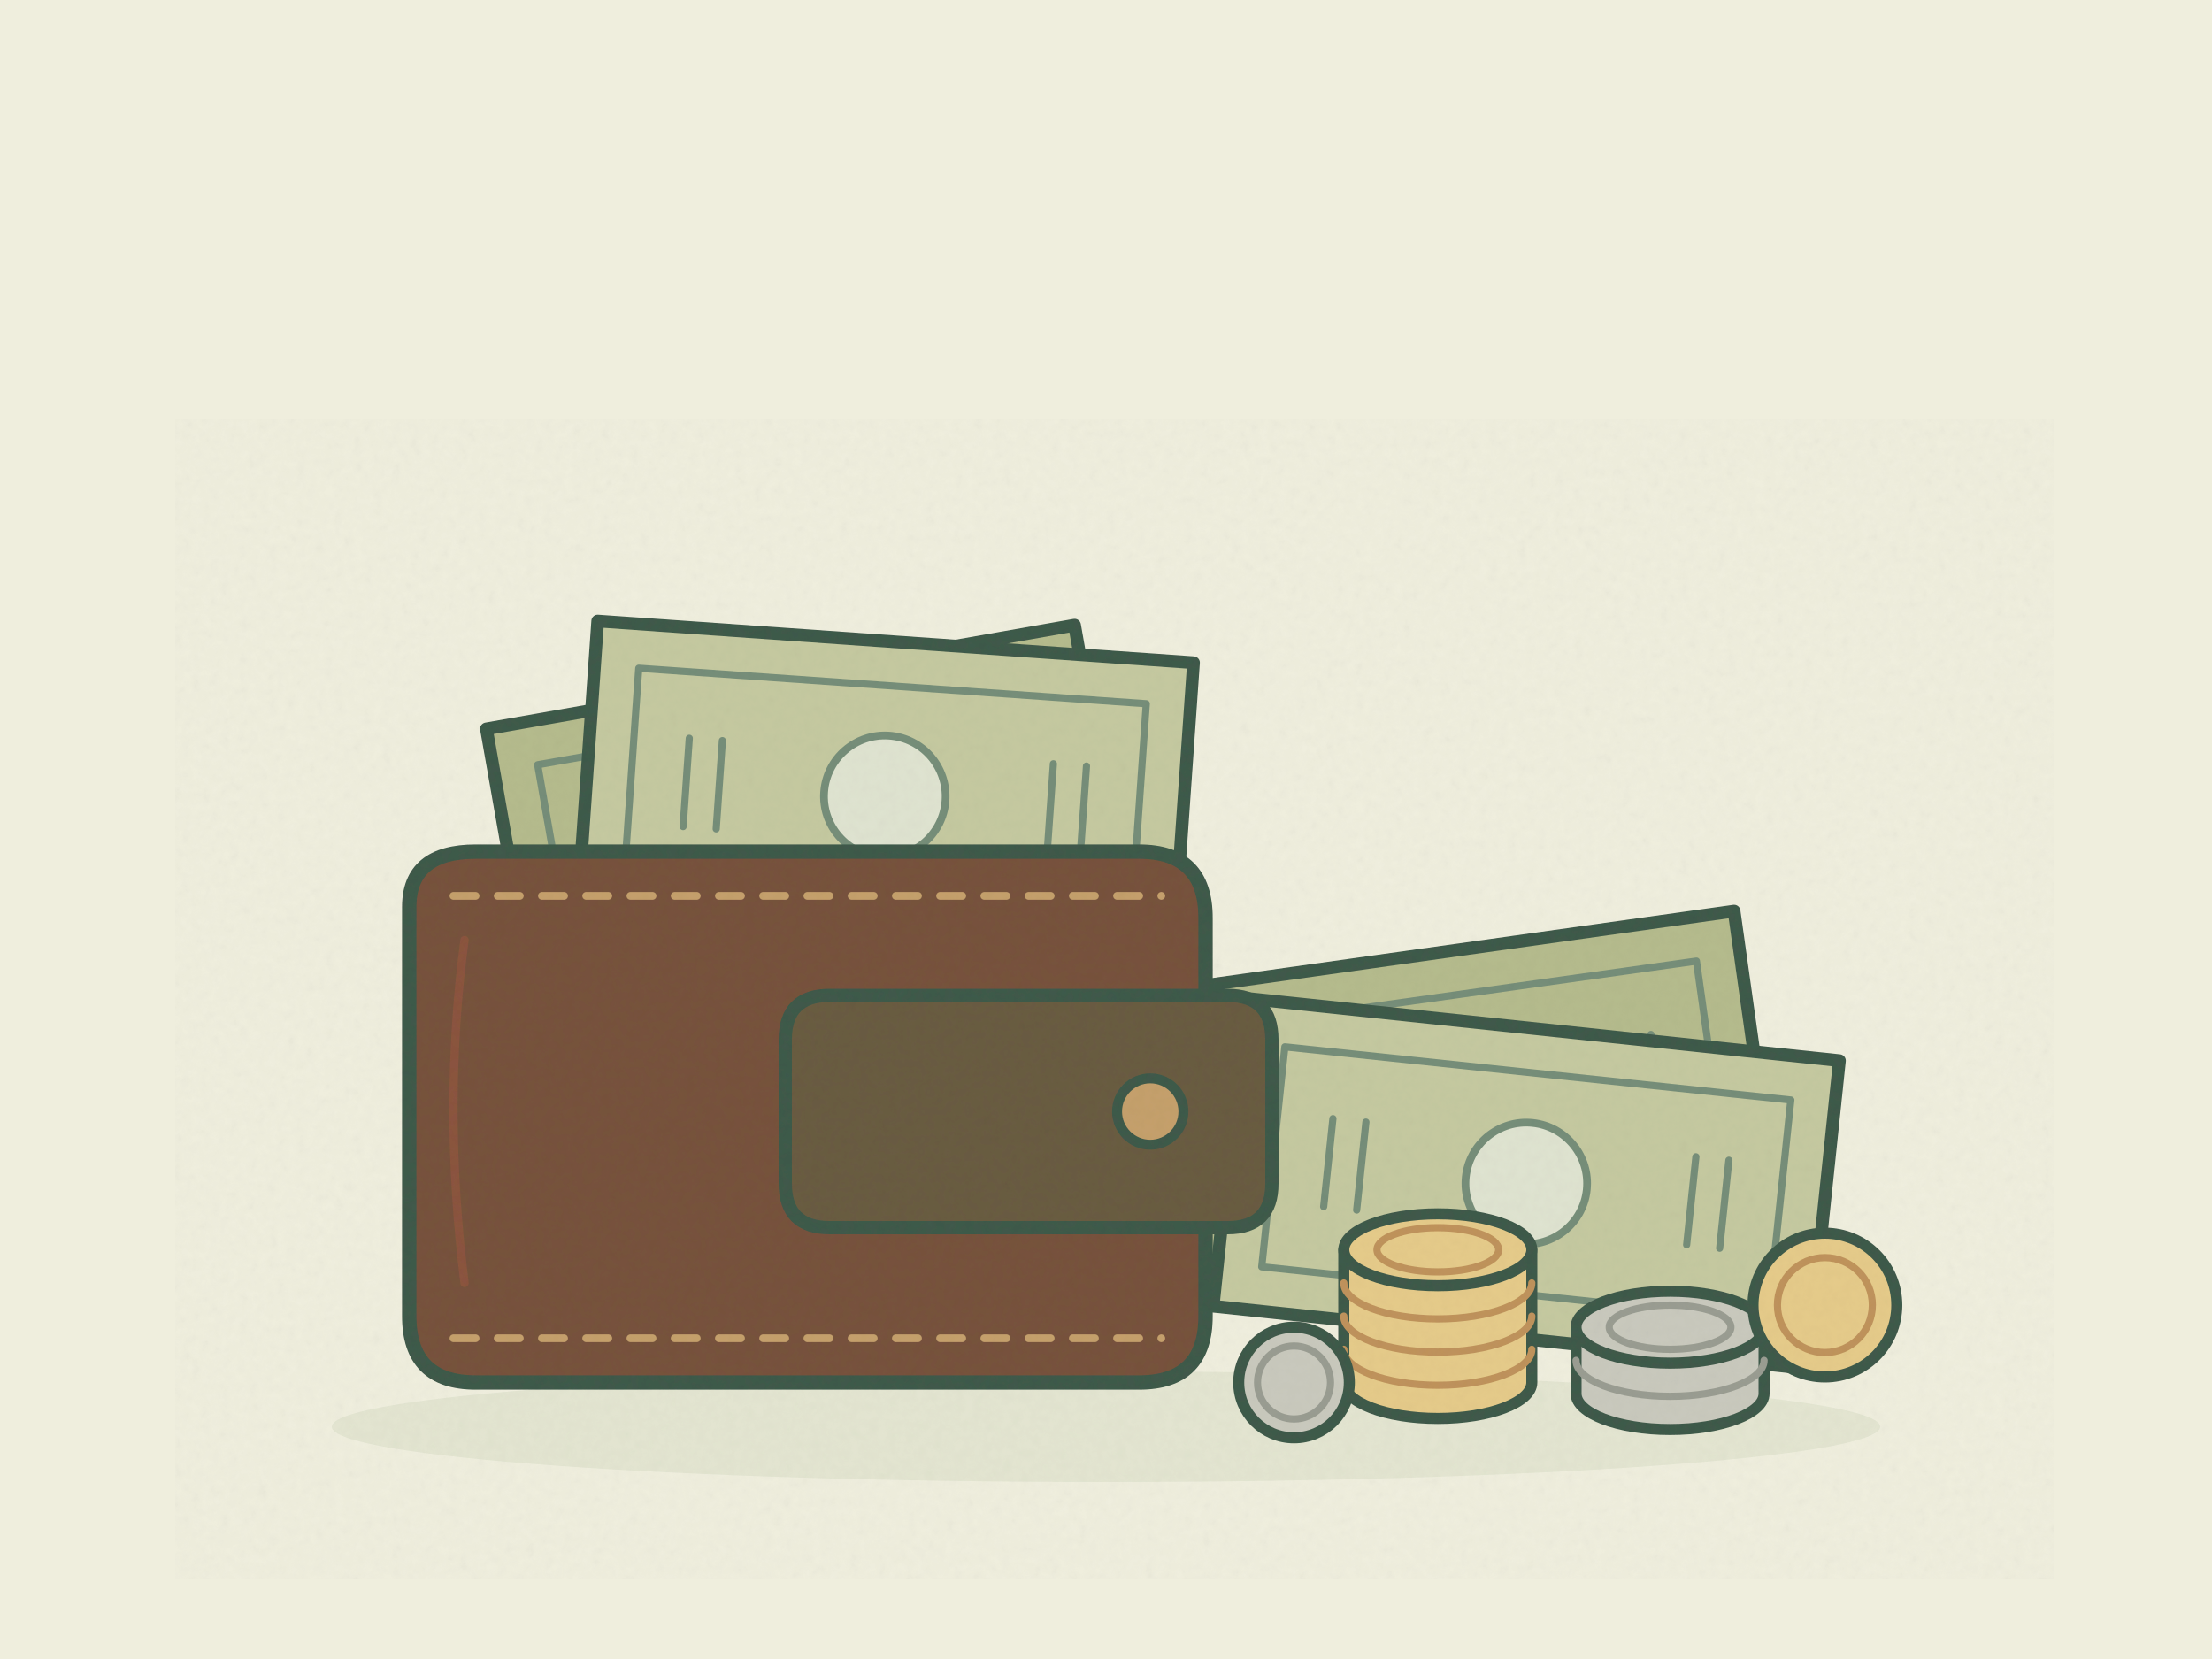
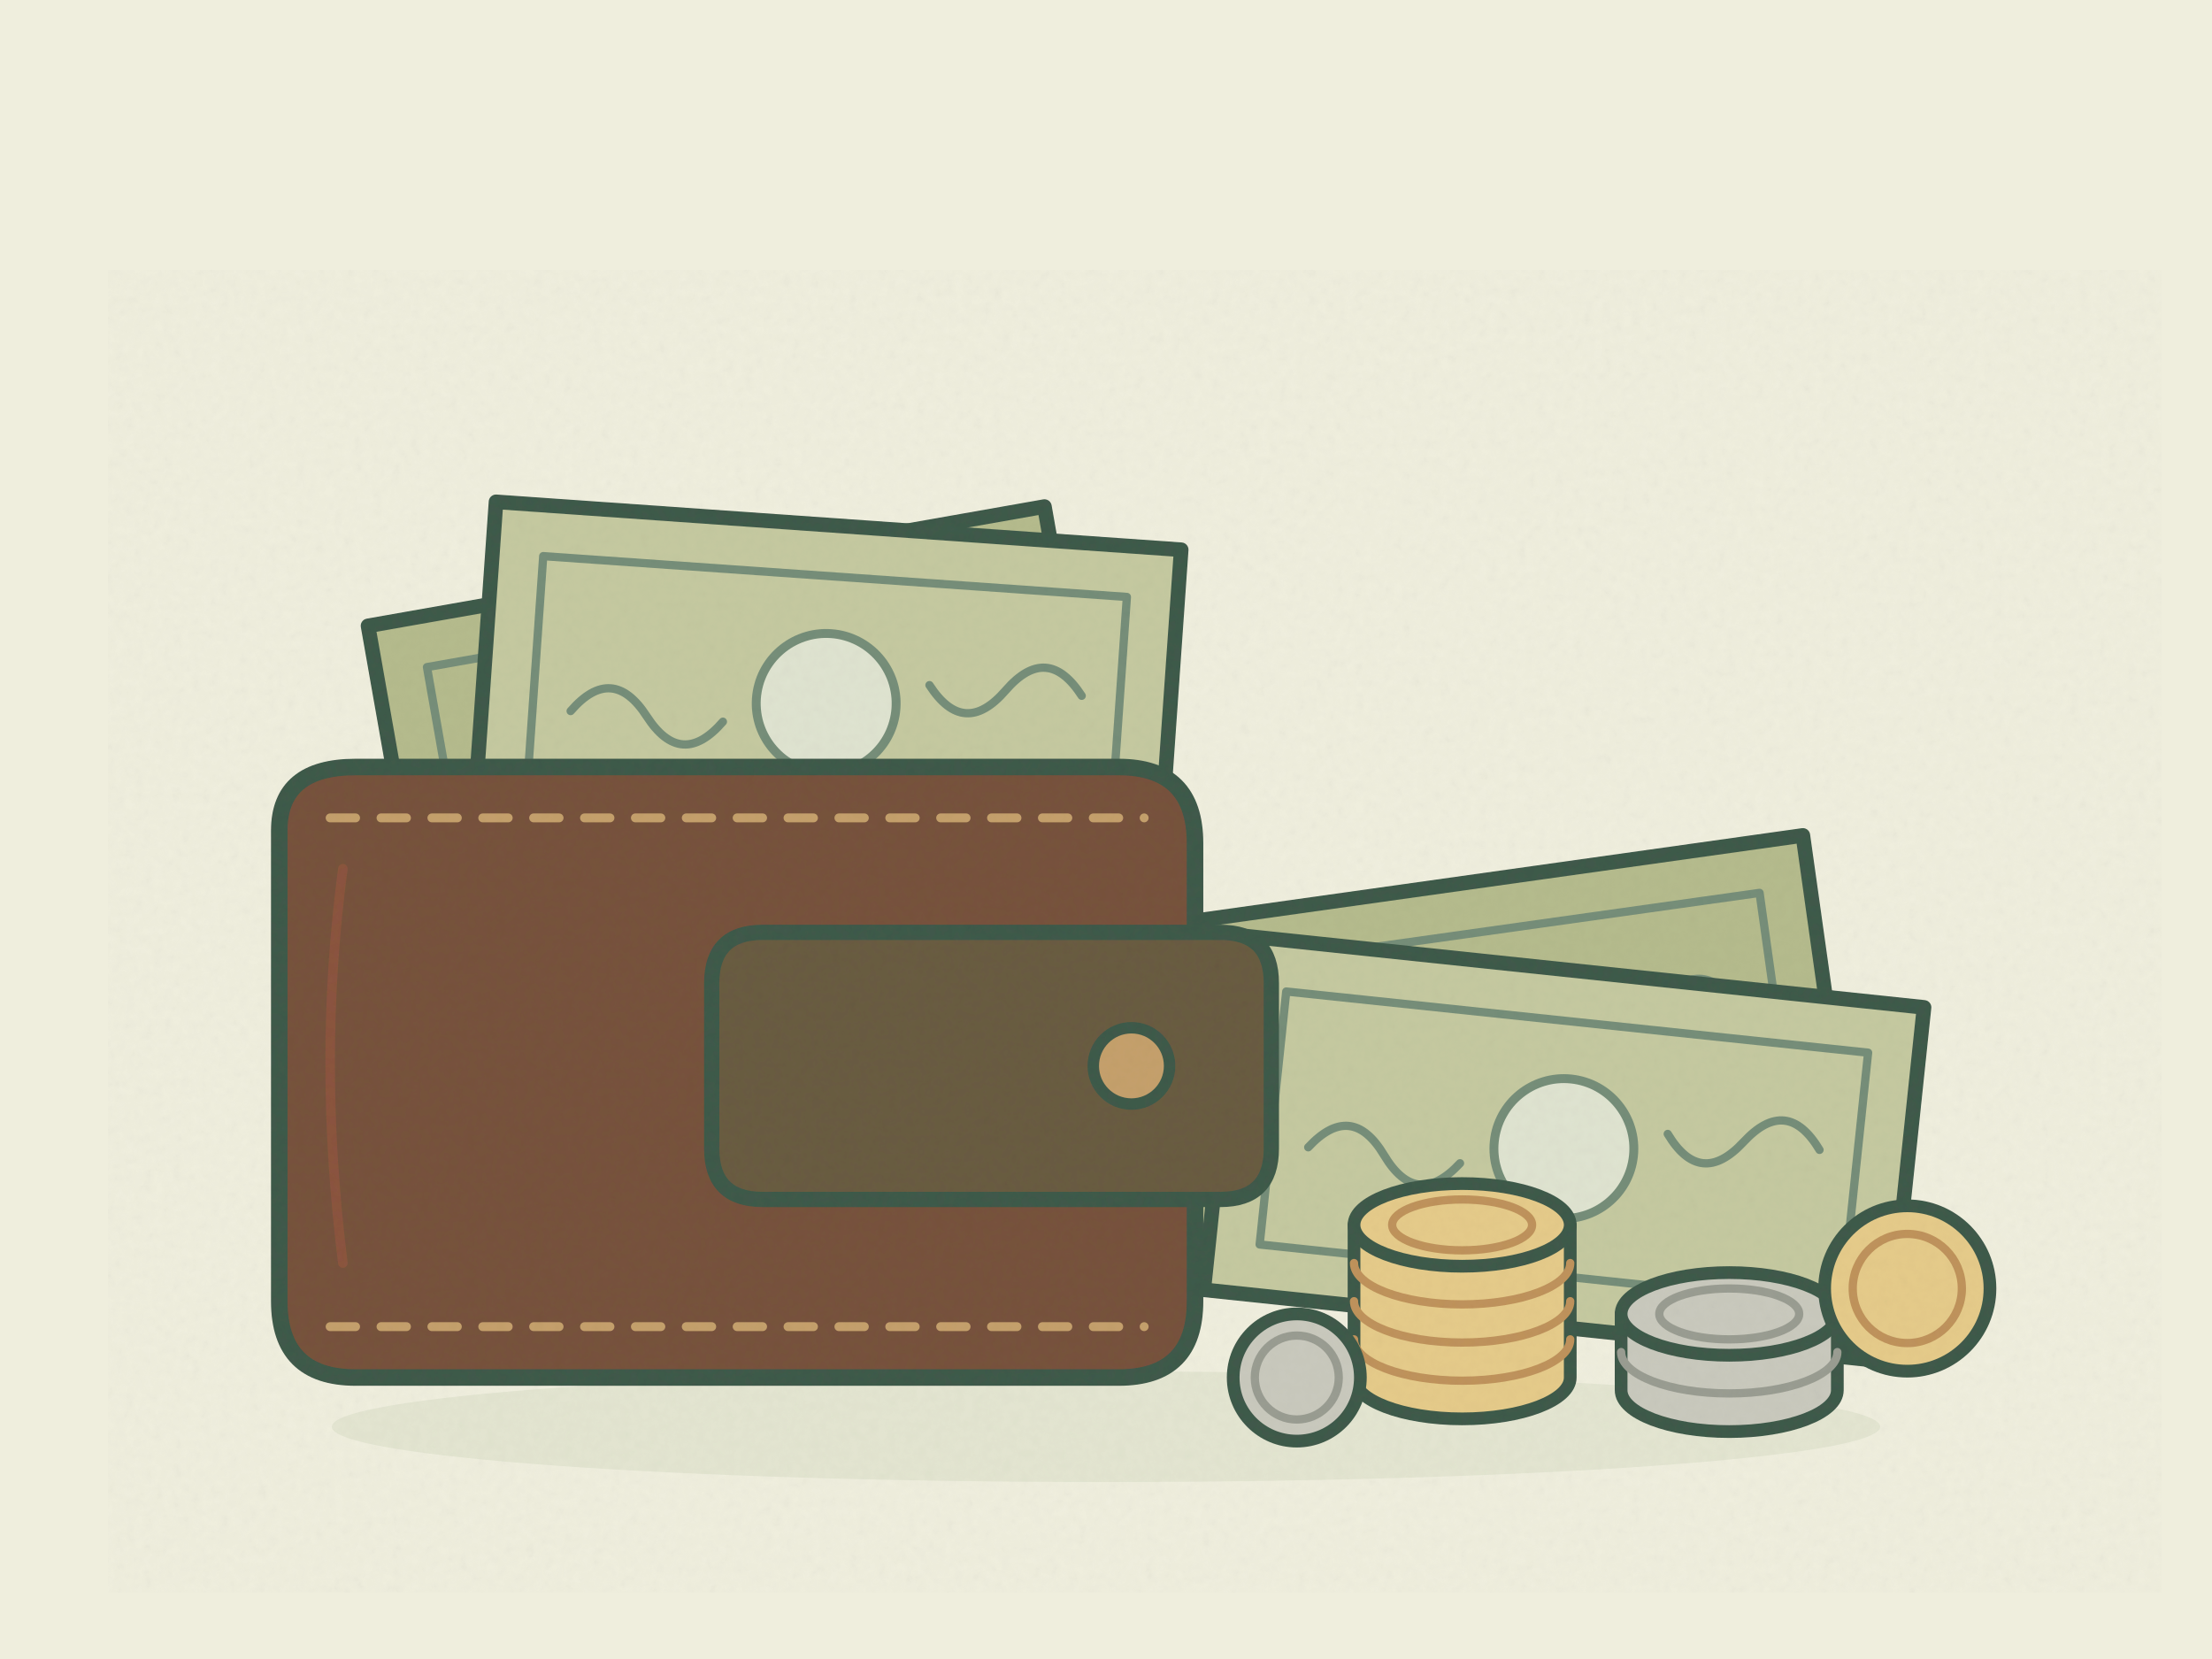
<svg xmlns="http://www.w3.org/2000/svg" width="400" height="300" viewBox="0 0 400 300">
  <defs>
    <filter id="grain">
      <feTurbulence type="fractalNoise" baseFrequency="0.58" numOctaves="3" stitchTiles="stitch" />
      <feColorMatrix type="saturate" values="0" />
      <feComponentTransfer>
        <feFuncA type="linear" slope="0.08" />
      </feComponentTransfer>
      <feBlend mode="multiply" in2="SourceGraphic" />
    </filter>
  </defs>
  <rect width="400" height="300" fill="#efeedd" />
  <g filter="url(#grain)">
    <ellipse cx="200" cy="258" rx="140" ry="10" fill="#dce0ca" opacity=".66" />
    <g stroke="#405a4b" stroke-linecap="round" stroke-linejoin="round">
-       <g transform="translate(264 200) rotate(-8)">
-         <path d="M-54 -28H54V28H-54Z" fill="#b5bb8d" stroke-width="2.3" />
-         <path d="M-46 -20H46V20H-46Z" fill="none" stroke="#768e79" stroke-width="1.3" />
-         <circle cx="0" cy="0" r="11" fill="#dfe3d0" stroke="#768e79" stroke-width="1.4" />
-         <path d="M-36 -8V8M-30 -8V8M30 -8V8M36 -8V8" fill="none" stroke="#768e79" stroke-width="1.3" />
+       <g transform="translate(200 256) scale(1.15) translate(-204 -256)">
+         <g transform="translate(264 200) rotate(-8)">
+           <path d="M-54 -28H54V28H-54Z" fill="#b5bb8d" stroke-width="2.3" />
+           <path d="M-46 -20H46V20H-46Z" fill="none" stroke="#768e79" stroke-width="1.3" />
+           <circle cx="0" cy="0" r="11" fill="#dfe3d0" stroke="#768e79" stroke-width="1.4" />
+           <path d="M-40 4Q-34 -4 -28 4T-16 4M16 -4Q22 4 28 -4T40 -4" fill="none" stroke="#768e79" stroke-width="1.3" />
+         </g>
+         <g transform="translate(276 214) rotate(6)">
+           <path d="M-54 -28H54V28H-54Z" fill="#c5c9a0" stroke-width="2.3" />
+           <path d="M-46 -20H46V20H-46Z" fill="none" stroke="#768e79" stroke-width="1.3" />
+           <circle cx="0" cy="0" r="11" fill="#dfe3d0" stroke="#768e79" stroke-width="1.4" />
+           <path d="M-40 4Q-34 -4 -28 4T-16 4M16 -4Q22 4 28 -4T40 -4" fill="none" stroke="#768e79" stroke-width="1.3" />
+         </g>
+         <g transform="translate(146 150) rotate(-10)">
+           <path d="M-54 -28H54V28H-54Z" fill="#b5bb8d" stroke-width="2.3" />
+           <path d="M-46 -20H46V20H-46Z" fill="none" stroke="#768e79" stroke-width="1.3" />
+           <circle cx="0" cy="0" r="11" fill="#dfe3d0" stroke="#768e79" stroke-width="1.4" />
+           <path d="M-40 4Q-34 -4 -28 4T-16 4M16 -4Q22 4 28 -4T40 -4" fill="none" stroke="#768e79" stroke-width="1.3" />
+         </g>
+         <g transform="translate(160 144) rotate(4)">
+           <path d="M-54 -28H54V28H-54Z" fill="#c5c9a0" stroke-width="2.3" />
+           <path d="M-46 -20H46V20H-46Z" fill="none" stroke="#768e79" stroke-width="1.3" />
+           <circle cx="0" cy="0" r="11" fill="#dfe3d0" stroke="#768e79" stroke-width="1.4" />
+           <path d="M-40 4Q-34 -4 -28 4T-16 4M16 -4Q22 4 28 -4T40 -4" fill="none" stroke="#768e79" stroke-width="1.3" />
+         </g>
+         <path d="M74 164Q74 154 86 154H206Q218 154 218 166V238Q218 250 206 250H86Q74 250 74 238Z" fill="#77533e" stroke-width="2.6" />
+         <path d="M82 162H210M82 242H210" fill="none" stroke="#c5a06c" stroke-width="1.4" stroke-dasharray="4 4" />
+         <path d="M150 180H222Q230 180 230 188V214Q230 222 222 222H150Q142 222 142 214V188Q142 180 150 180Z" fill="#695b43" stroke-width="2.4" />
+         <circle cx="208" cy="201" r="6" fill="#c5a06c" stroke-width="1.8" />
+         <path d="M84 170Q80 200 84 232" fill="none" stroke="#98573f" stroke-width="1.5" opacity=".6" />
+         <path d="M243 226V250A17 6.5 0 0 0 277 250V226Z" fill="#e5cb8a" stroke-width="2" />
+         <path d="M243 244A17 6.5 0 0 0 277 244" fill="none" stroke="#bf935b" stroke-width="1.3" />
+         <path d="M243 238A17 6.5 0 0 0 277 238" fill="none" stroke="#bf935b" stroke-width="1.3" />
+         <path d="M243 232A17 6.5 0 0 0 277 232" fill="none" stroke="#bf935b" stroke-width="1.3" />
+         <ellipse cx="260" cy="226" rx="17" ry="6.5" fill="#e5cb8a" stroke-width="2" />
+         <ellipse cx="260" cy="226" rx="11" ry="4" fill="none" stroke="#bf935b" stroke-width="1.3" />
+         <path d="M285 240V252A17 6.5 0 0 0 319 252V240Z" fill="#c9c9bd" stroke-width="2" />
+         <path d="M285 246A17 6.5 0 0 0 319 246" fill="none" stroke="#9a9d92" stroke-width="1.3" />
+         <ellipse cx="302" cy="240" rx="17" ry="6.5" fill="#c9c9bd" stroke-width="2" />
+         <ellipse cx="302" cy="240" rx="11" ry="4" fill="none" stroke="#9a9d92" stroke-width="1.3" />
+         <circle cx="330" cy="236" r="13" fill="#e5cb8a" stroke-width="2" />
+         <circle cx="330" cy="236" r="8.58" fill="none" stroke="#bf935b" stroke-width="1.3" />
+         <circle cx="234" cy="250" r="10" fill="#c9c9bd" stroke-width="2" />
+         <circle cx="234" cy="250" r="6.6" fill="none" stroke="#9a9d92" stroke-width="1.3" />
      </g>
-       <g transform="translate(276 214) rotate(6)">
-         <path d="M-54 -28H54V28H-54Z" fill="#c5c9a0" stroke-width="2.3" />
-         <path d="M-46 -20H46V20H-46Z" fill="none" stroke="#768e79" stroke-width="1.3" />
-         <circle cx="0" cy="0" r="11" fill="#dfe3d0" stroke="#768e79" stroke-width="1.4" />
-         <path d="M-36 -8V8M-30 -8V8M30 -8V8M36 -8V8" fill="none" stroke="#768e79" stroke-width="1.3" />
-       </g>
-       <g transform="translate(146 150) rotate(-10)">
-         <path d="M-54 -28H54V28H-54Z" fill="#b5bb8d" stroke-width="2.3" />
-         <path d="M-46 -20H46V20H-46Z" fill="none" stroke="#768e79" stroke-width="1.3" />
-         <circle cx="0" cy="0" r="11" fill="#dfe3d0" stroke="#768e79" stroke-width="1.4" />
-         <path d="M-36 -8V8M-30 -8V8M30 -8V8M36 -8V8" fill="none" stroke="#768e79" stroke-width="1.3" />
-       </g>
-       <g transform="translate(160 144) rotate(4)">
-         <path d="M-54 -28H54V28H-54Z" fill="#c5c9a0" stroke-width="2.3" />
-         <path d="M-46 -20H46V20H-46Z" fill="none" stroke="#768e79" stroke-width="1.3" />
-         <circle cx="0" cy="0" r="11" fill="#dfe3d0" stroke="#768e79" stroke-width="1.4" />
-         <path d="M-36 -8V8M-30 -8V8M30 -8V8M36 -8V8" fill="none" stroke="#768e79" stroke-width="1.3" />
-       </g>
-       <path d="M74 164Q74 154 86 154H206Q218 154 218 166V238Q218 250 206 250H86Q74 250 74 238Z" fill="#77533e" stroke-width="2.6" />
-       <path d="M82 162H210M82 242H210" fill="none" stroke="#c5a06c" stroke-width="1.4" stroke-dasharray="4 4" />
-       <path d="M150 180H222Q230 180 230 188V214Q230 222 222 222H150Q142 222 142 214V188Q142 180 150 180Z" fill="#695b43" stroke-width="2.4" />
-       <circle cx="208" cy="201" r="6" fill="#c5a06c" stroke-width="1.8" />
-       <path d="M84 170Q80 200 84 232" fill="none" stroke="#98573f" stroke-width="1.5" opacity=".6" />
-       <path d="M243 226V250A17 6.5 0 0 0 277 250V226Z" fill="#e5cb8a" stroke-width="2" />
-       <path d="M243 244A17 6.5 0 0 0 277 244" fill="none" stroke="#bf935b" stroke-width="1.3" />
-       <path d="M243 238A17 6.5 0 0 0 277 238" fill="none" stroke="#bf935b" stroke-width="1.3" />
-       <path d="M243 232A17 6.5 0 0 0 277 232" fill="none" stroke="#bf935b" stroke-width="1.3" />
-       <ellipse cx="260" cy="226" rx="17" ry="6.5" fill="#e5cb8a" stroke-width="2" />
-       <ellipse cx="260" cy="226" rx="11" ry="4" fill="none" stroke="#bf935b" stroke-width="1.3" />
-       <path d="M285 240V252A17 6.5 0 0 0 319 252V240Z" fill="#c9c9bd" stroke-width="2" />
-       <path d="M285 246A17 6.5 0 0 0 319 246" fill="none" stroke="#9a9d92" stroke-width="1.3" />
-       <ellipse cx="302" cy="240" rx="17" ry="6.5" fill="#c9c9bd" stroke-width="2" />
-       <ellipse cx="302" cy="240" rx="11" ry="4" fill="none" stroke="#9a9d92" stroke-width="1.3" />
-       <circle cx="330" cy="236" r="13" fill="#e5cb8a" stroke-width="2" />
-       <circle cx="330" cy="236" r="8.58" fill="none" stroke="#bf935b" stroke-width="1.3" />
-       <circle cx="234" cy="250" r="10" fill="#c9c9bd" stroke-width="2" />
-       <circle cx="234" cy="250" r="6.6" fill="none" stroke="#9a9d92" stroke-width="1.3" />
    </g>
  </g>
</svg>
